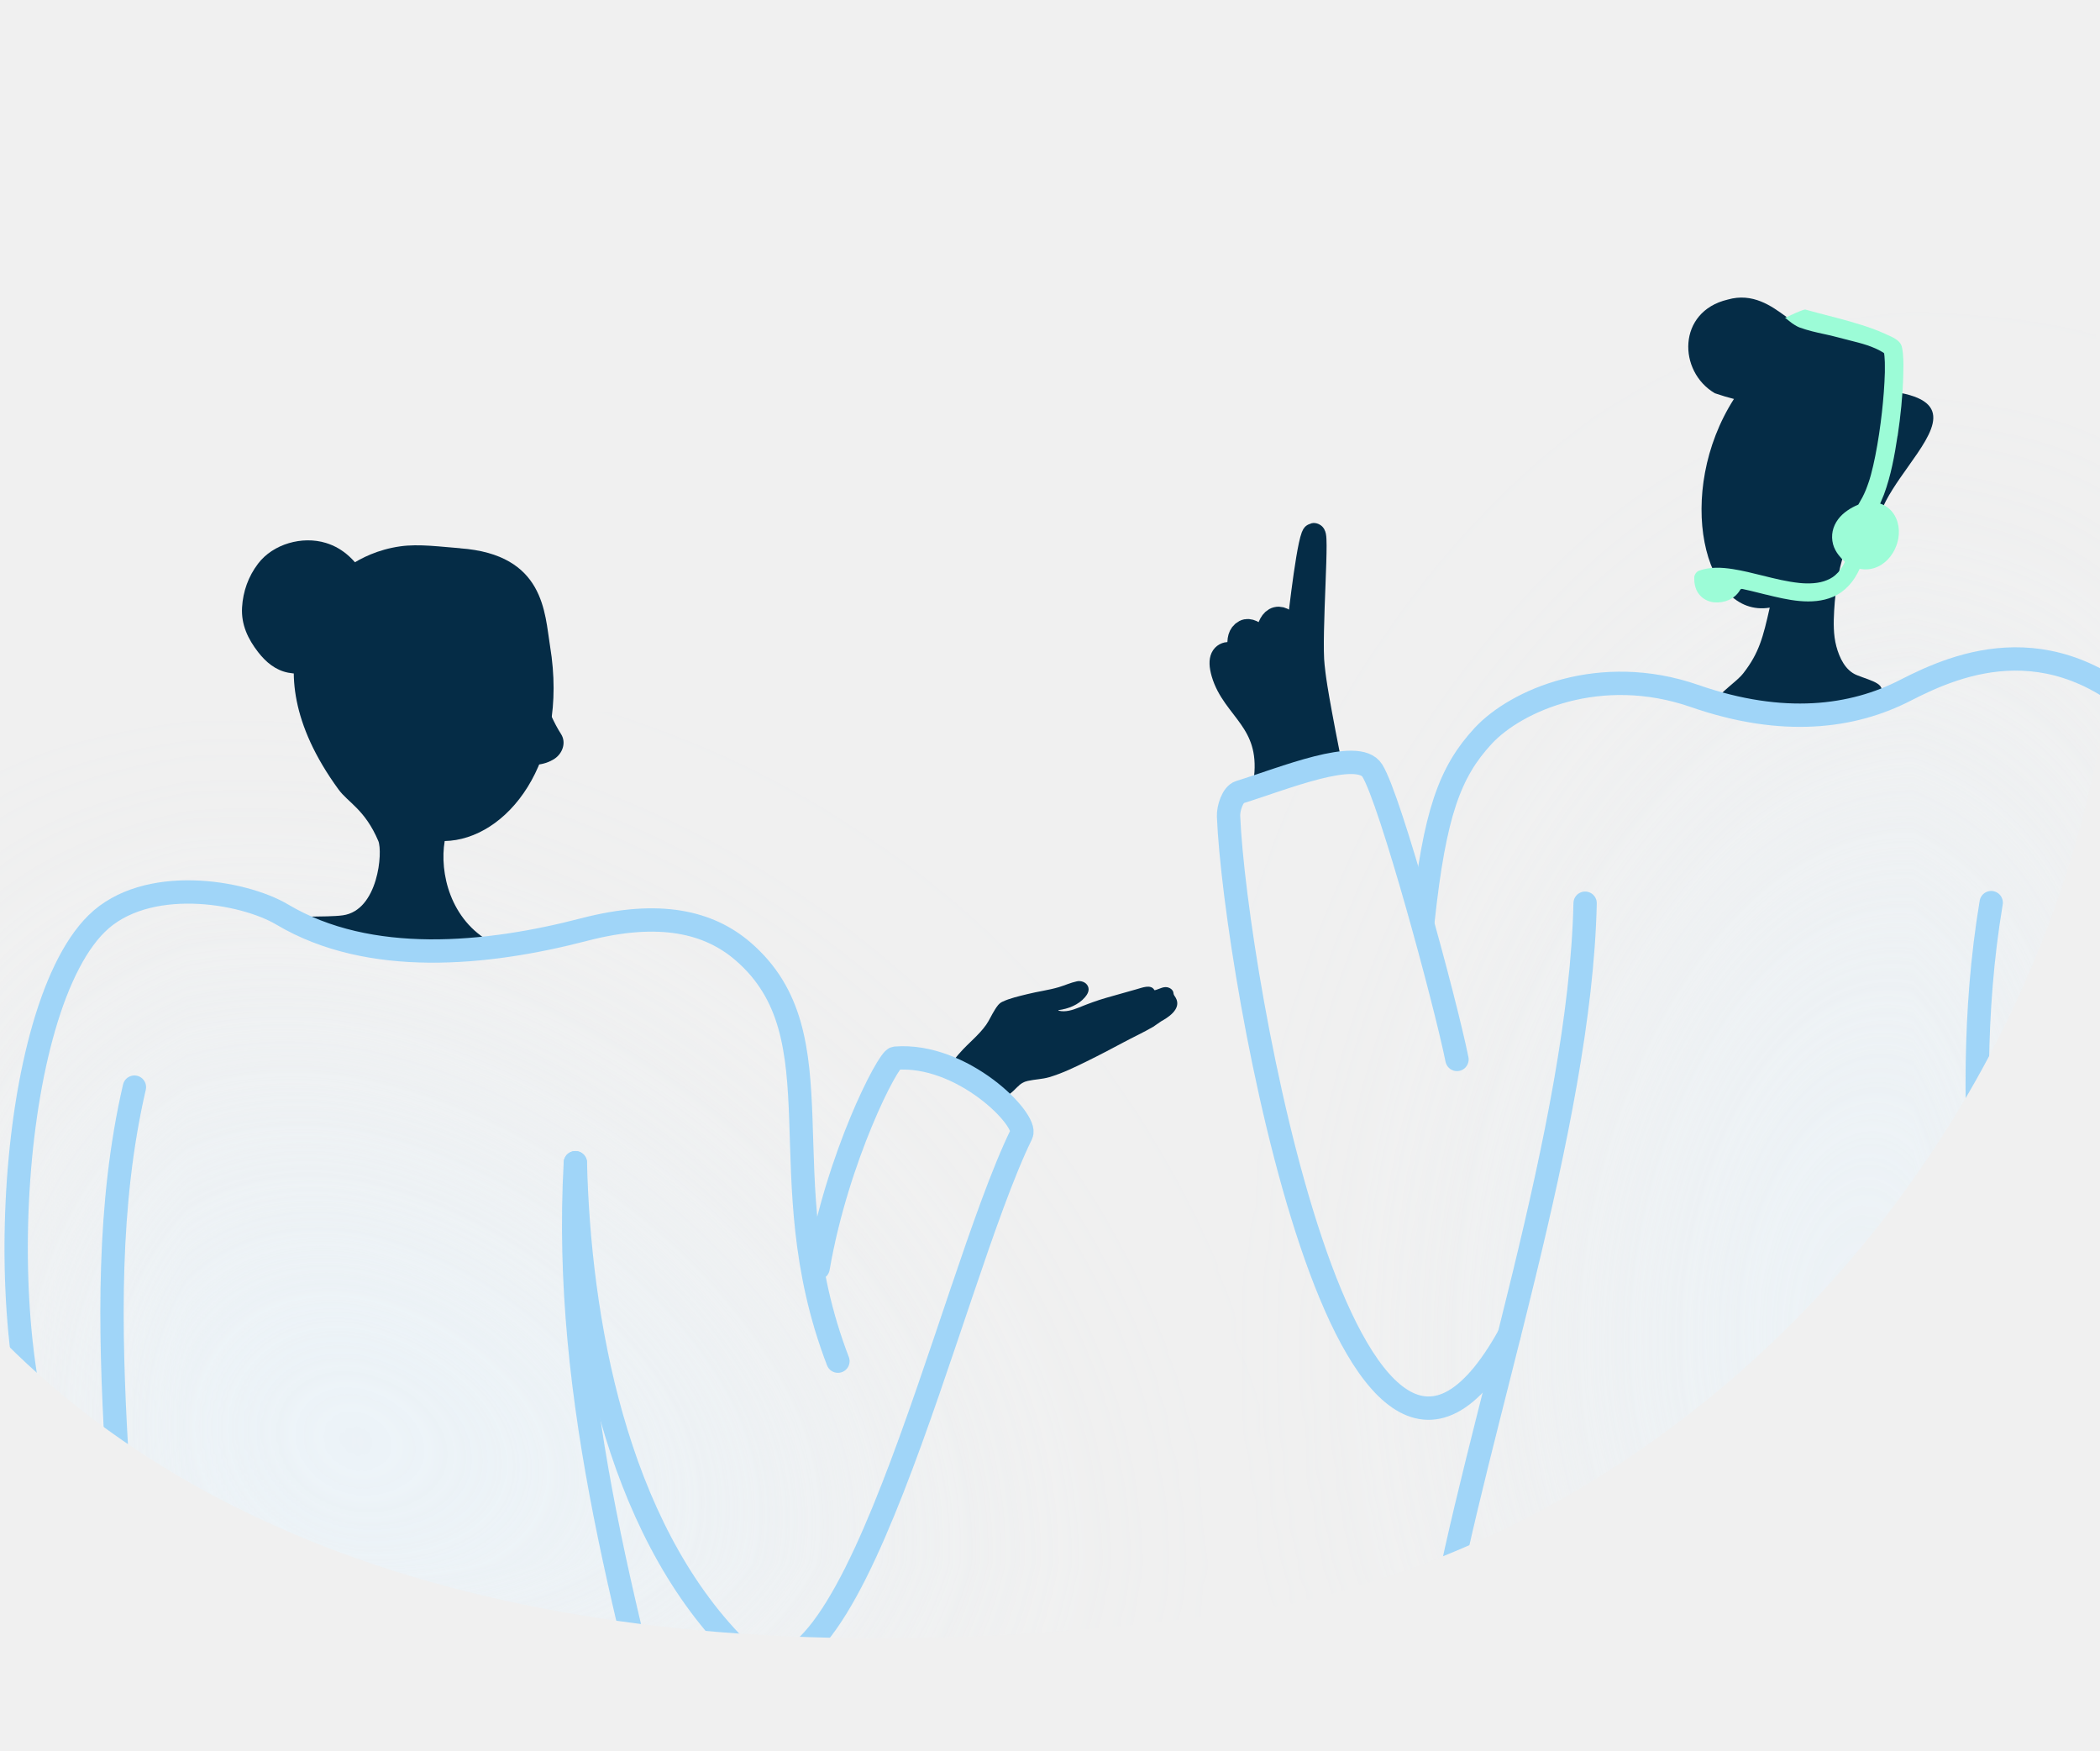
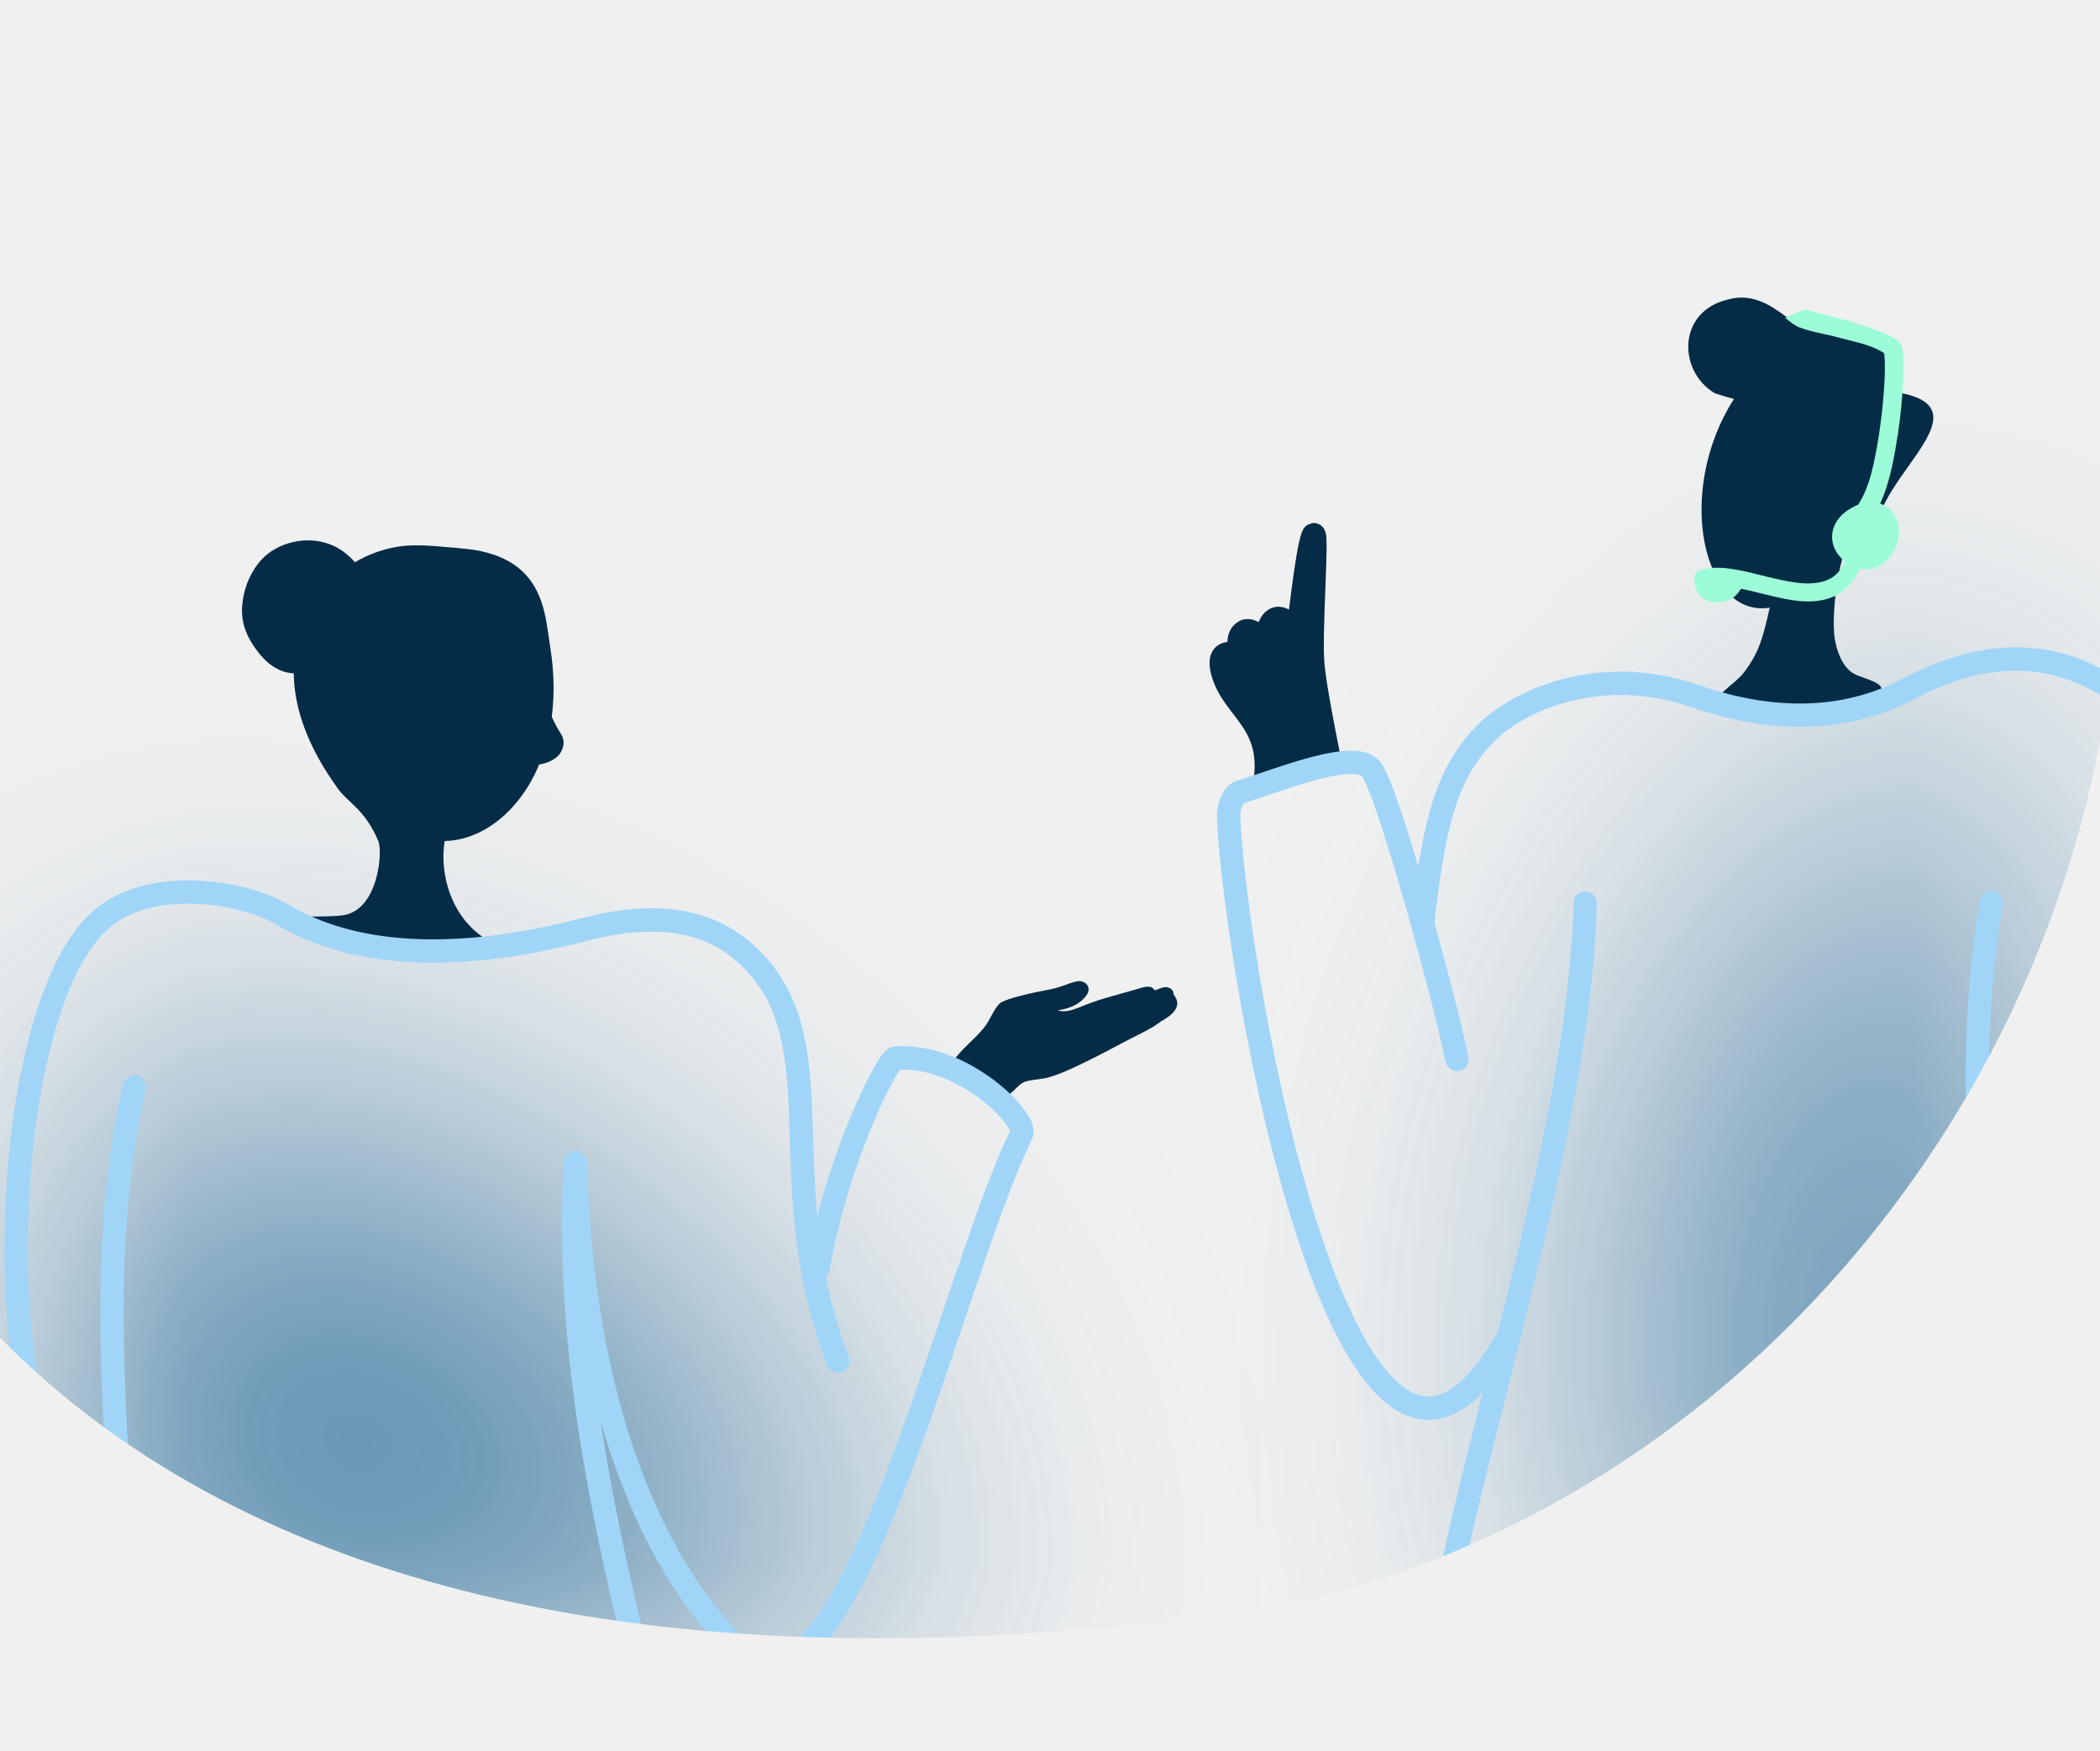
<svg xmlns="http://www.w3.org/2000/svg" width="360" height="300" viewBox="0 0 360 300" fill="none">
  <g clip-path="url(#clip0_657_10971)">
    <mask id="mask0_657_10971" style="mask-type:alpha" maskUnits="userSpaceOnUse" x="-44" y="-87" width="408" height="368">
      <path d="M356.888 47.673C384.325 147.72 317.46 254.138 219.805 275.215C19.354 305.495 -55.727 208.178 -42.535 81.512C-31.637 -23.124 62.625 -89.738 167.786 -86.817C258.372 -84.3 332.921 -39.721 356.888 47.673Z" fill="#D9D9D9" />
    </mask>
    <g mask="url(#mask0_657_10971)">
      <g opacity="0.7" filter="url(#filter0_f_657_10971)">
-         <circle cx="400" cy="232" r="119" fill="#E9F5FD" />
+         <circle cx="400" cy="232" r="119" fill="#0B5A8E" />
      </g>
      <g opacity="0.7" filter="url(#filter1_f_657_10971)">
-         <circle cx="29" cy="309" r="119" fill="#E9F5FD" />
+         <circle cx="29" cy="309" r="119" fill="#0B5A8E" />
      </g>
      <path fill-rule="evenodd" clip-rule="evenodd" d="M297.257 68.378C296.228 68.121 295.136 67.791 293.981 67.399C287.63 63.68 287.505 53.403 296.165 51.347C300.483 50.099 303.733 52.485 306.105 54.21C307.059 54.908 307.862 55.495 308.54 55.703C309.469 55.837 310.448 55.948 311.465 56.058C318.531 56.841 326.927 57.783 323.764 67.032C335.349 68.39 331.496 73.798 327.09 80.001C325.27 82.558 323.363 85.25 322.396 87.844C319.585 95.393 317.752 95.307 316.949 92.762C316.924 92.799 316.886 92.848 316.861 92.884C315.318 96.371 314.64 100.874 314.427 104.654C314.314 106.71 314.276 108.79 314.803 110.772C315.33 112.754 316.359 114.919 318.305 115.702C320.94 116.767 323.877 117.232 321.982 119.556C318.907 123.337 308.402 122.994 302.001 122.236C291.659 121 293.592 120.633 293.592 120.633C295.061 118.418 297.671 116.914 298.863 115.372C301.562 111.91 302.252 109.181 303.382 104.14C292.023 106.012 286.99 84.369 297.27 68.341L297.257 68.378Z" fill="#052C46" />
      <path fill-rule="evenodd" clip-rule="evenodd" d="M325.294 74.705C324.787 78.079 324.157 81.526 322.969 84.74L322.314 86.31C322.512 86.371 322.71 86.457 322.895 86.543C323.872 87.034 324.626 87.844 325.059 88.85C326.543 92.26 324.317 96.921 320.595 97.523C320.026 97.621 319.408 97.596 318.802 97.486C317.825 99.657 316.303 101.399 314.25 102.282C310.615 103.828 306.397 102.798 302.687 101.89H302.663C302.267 101.792 301.871 101.693 301.475 101.595C300.548 101.362 299.608 101.129 298.668 100.933C298.445 100.884 298.309 101.068 298.272 101.166C297.345 102.699 295.576 103.362 293.944 103.239C293.09 103.178 292.2 102.822 291.545 102.16C290.691 101.313 290.419 100.185 290.444 98.97C290.444 98.479 290.864 97.94 291.26 97.805C293.128 97.13 295.131 97.228 297.073 97.535C298.767 97.805 300.449 98.222 302.118 98.639C304.233 99.166 306.348 99.694 308.5 99.915C310.033 100.074 311.827 100.013 313.199 99.424C313.978 99.093 314.436 98.811 315.104 98.099C315.104 98.099 315.116 98.087 315.129 98.075C315.153 98.05 315.153 98.038 315.252 97.927C315.314 97.854 315.376 97.768 315.438 97.694C315.574 97.51 315.71 97.302 315.833 97.106C316.007 96.823 316.143 96.578 316.266 96.284C315.871 95.928 315.5 95.523 315.203 95.143C314.77 94.591 314.424 93.953 314.238 93.278C313.842 91.745 314.164 90.26 315.116 88.984C315.957 87.856 317.256 87.034 318.567 86.482L319.272 85.231C319.482 84.814 319.68 84.409 319.853 83.979C320.038 83.525 320.199 83.059 320.36 82.593C320.385 82.52 320.483 82.201 320.508 82.139C320.582 81.894 320.644 81.649 320.718 81.415C321.015 80.336 321.25 79.244 321.473 78.152C321.968 75.662 322.339 73.135 322.623 70.608C322.87 68.351 323.056 66.081 323.118 63.812C323.118 63.996 323.118 63.751 323.118 63.53C323.118 63.432 323.118 63.334 323.118 63.309C323.118 63.15 323.118 63.002 323.118 62.843C323.118 62.769 323.118 62.696 323.118 62.622C323.118 62.254 323.118 61.886 323.081 61.518C323.068 61.199 323.043 60.88 322.994 60.561L322.87 60.438C321.052 59.322 319.111 58.844 317.045 58.328C316.452 58.181 315.858 58.034 315.252 57.862C314.275 57.592 313.41 57.408 312.569 57.224C311.233 56.93 309.971 56.66 308.45 56.108C308.017 55.949 307.238 55.421 307.238 55.421L306.014 54.464L307.857 53.618C307.857 53.618 309.304 52.992 309.502 53.053C309.502 53.053 309.588 53.078 309.662 53.102C309.662 53.102 309.737 53.127 309.749 53.127C309.811 53.139 309.873 53.164 309.934 53.176C310.429 53.323 310.936 53.446 311.431 53.581C311.839 53.691 312.247 53.789 312.655 53.9C313.471 54.108 314.288 54.317 315.104 54.538C317.837 55.274 320.607 56.047 323.192 57.224C323.291 57.273 323.402 57.322 323.513 57.371C324.429 57.776 325.603 58.292 325.95 59.187C326.11 59.641 326.172 60.156 326.222 60.635C326.333 61.91 326.308 63.211 326.271 64.474C326.172 67.897 325.814 71.332 325.307 74.718L325.294 74.705Z" fill="#9CFCD7" />
      <path d="M216.968 133.361C218.035 123.562 211.434 121.54 209.642 115.359C208.134 110.146 212.928 112.567 212.928 112.567C212.928 112.567 211.506 109.192 213.383 108.209C214.877 107.425 217.096 110.687 217.096 110.687C217.096 110.687 217.039 106.471 218.874 106.015C220.638 105.574 222.444 109.191 222.444 109.191C222.444 109.191 223.981 94.692 225.047 91.901C226.114 89.109 224.464 109.006 225.09 114.191C225.275 115.757 225.318 117.267 227.807 129.858L216.982 133.361H216.968Z" fill="#052C46" stroke="#052C46" stroke-width="4" stroke-miterlimit="10" />
      <path d="M243.938 157.859C245.929 139.372 248.533 132.308 254.265 126.112C259.87 120.073 274.279 113.65 290.524 119.29C305.702 124.56 317.636 122.936 326.612 118.321C335.531 113.749 352.857 106.201 370.524 125.314C395.275 152.119 386.484 261.703 386.484 261.703" stroke="#A0D5F8" stroke-width="4" stroke-linecap="round" stroke-linejoin="round" />
      <path d="M249.77 181.573C247.693 171.332 238.376 137.107 235.26 132.079C232.814 128.12 219.997 133.447 212.501 135.768C211.32 136.139 210.552 138.517 210.609 139.899C211.69 166.461 231.249 278.324 258.689 228.873" stroke="#A0D5F8" stroke-width="4" stroke-linecap="round" stroke-linejoin="round" />
      <path d="M271.733 154.797C270.894 193.11 252.928 244.953 246.911 279.235" stroke="#A0D5F8" stroke-width="4" stroke-linecap="round" stroke-linejoin="round" />
      <path d="M341.348 154.697C335.032 192.497 343.254 227.691 342.799 262.486" stroke="#A0D5F8" stroke-width="4" stroke-linecap="round" stroke-linejoin="round" />
      <path d="M168.866 186.492C169.962 186.981 171.069 187.445 172.177 187.898C172.25 187.934 172.398 187.898 172.46 187.898C173.223 187.493 173.801 186.897 174.416 186.277H174.429C174.982 185.705 175.45 185.419 176.188 185.252C177.406 184.978 178.649 184.966 179.843 184.621C182.07 183.965 184.212 182.928 186.316 181.892C188.432 180.855 190.512 179.758 192.592 178.65C194.278 177.744 196.025 176.946 197.686 175.98L199.052 175.039C199.901 174.562 202.719 173.001 201.538 170.975C201.415 170.748 201.279 170.641 201.193 170.367C201.156 170.224 201.169 170.081 201.107 169.938C200.984 169.64 200.713 169.425 200.443 169.306C199.569 168.913 198.806 169.509 197.969 169.711C197.957 169.711 197.92 169.723 197.883 169.664C197.292 168.639 195.791 169.282 194.868 169.533C193.145 170.021 191.41 170.498 189.688 170.998C188.063 171.463 186.488 172.047 184.913 172.691C183.879 173.108 182.624 173.501 181.541 173.227C181.406 173.203 181.43 173.144 181.467 173.12C183.129 172.905 184.888 172.214 185.984 170.927C186.414 170.426 186.833 169.735 186.5 169.02C186.168 168.305 185.282 168.031 184.605 168.186C183.547 168.412 182.538 168.877 181.504 169.187C179.732 169.711 177.899 169.926 176.114 170.379C174.687 170.736 173.161 171.058 171.807 171.702C171.229 171.976 170.872 172.536 170.528 173.084L170.503 173.132C169.986 173.93 169.605 174.848 169.063 175.623C167.783 177.446 165.987 178.781 164.547 180.449C164.166 180.89 163.28 181.749 163.39 182.416C163.513 183.143 164.387 183.727 164.904 184.096C166.159 185.014 167.476 185.872 168.891 186.492H168.866Z" fill="#052C46" />
      <path fill-rule="evenodd" clip-rule="evenodd" d="M78.896 93.96C75.641 93.725 71.831 93.17 68.588 93.639C61.018 94.713 56.888 99.478 56.888 99.478C56.888 99.478 41.463 112.589 58.034 135.304C59.674 137.551 62.572 138.748 64.853 144.131C65.642 145.995 64.853 156.021 58.774 156.871C55.77 157.291 49.588 156.773 50.8 157.71C52.584 159.088 63.286 162.02 65.628 162.652C68.661 163.467 85.04 163.529 84.3 161.554C77.16 157.71 75.32 149.55 76.233 144.143C86.75 143.933 97.612 130.798 94.296 110.737C93.371 105.12 93.408 95.022 78.871 93.972L78.896 93.96Z" fill="#052C46" />
      <path d="M62.632 98.927C61.094 96.185 58.912 93.977 55.861 93.05C51.819 91.816 46.822 93.212 44.249 96.592C42.572 98.787 41.655 101.362 41.495 104.113C41.331 107.041 42.5 109.52 44.264 111.782C45.58 113.47 47.228 114.869 49.409 115.289C51.59 115.709 53.663 115.292 55.617 114.455C61.691 111.865 66.761 107.115 71.714 102.87C72.98 101.784 72.712 99.566 71.592 98.506C70.275 97.261 68.502 97.532 67.233 98.631L62.632 98.927Z" fill="#052C46" />
      <path d="M85.381 118.058C85.455 118.144 85.517 118.231 85.591 118.305C85.529 118.243 85.172 117.725 85.406 118.07C85.542 118.268 85.689 118.478 85.825 118.688C86.084 119.095 86.318 119.527 86.54 119.959C87.009 120.885 87.416 121.848 87.823 122.799C88.71 124.91 89.61 127.021 90.856 128.946L91.965 124.724C91.842 124.798 91.595 124.897 91.497 124.996C91.645 124.848 92.15 124.761 91.645 124.91C91.521 124.947 91.324 124.947 91.201 125.008C91.694 124.947 91.817 124.934 91.571 124.947C91.484 124.947 91.386 124.947 91.299 124.947C91.139 124.947 90.893 124.897 90.745 124.922C90.967 124.885 91.447 125.045 90.917 124.934C90.584 124.873 90.251 124.774 89.931 124.663C89.832 124.626 89.253 124.44 89.721 124.589C90.19 124.737 89.623 124.539 89.512 124.49C89.129 124.317 88.76 124.119 88.39 123.934C87.527 123.49 86.664 123.095 85.763 122.724C85.073 122.441 84 122.675 83.384 123.033C82.767 123.391 82.139 124.144 81.966 124.872C81.781 125.663 81.83 126.551 82.274 127.255C82.718 127.959 83.335 128.354 84.111 128.675C83.335 128.354 83.963 128.613 84.136 128.699C84.358 128.798 84.58 128.909 84.79 129.02C85.159 129.206 85.529 129.403 85.911 129.588C86.836 130.045 87.798 130.502 88.809 130.773C90.88 131.329 93.248 131.243 95.072 130.033C96.416 129.144 97.119 127.28 96.182 125.811C93.691 121.947 92.767 117.231 89.758 113.675C88.71 112.441 86.466 112.515 85.394 113.675C84.185 114.996 84.284 116.725 85.394 118.046L85.381 118.058Z" fill="#052C46" />
      <path d="M140.246 217.329C143.525 198.335 152.232 181.464 153.467 181.357C164.995 180.426 176.294 191.953 175.105 194.381C162.555 219.97 145.034 301.227 126.354 282.463C105.387 261.408 99.287 225.91 98.632 199.267" stroke="#A0D5F8" stroke-width="4" stroke-linecap="round" stroke-linejoin="round" />
      <path d="M98.632 199.282C96.344 240.292 107.914 278.528 118.272 319.809" stroke="#A0D5F8" stroke-width="4" stroke-linecap="round" stroke-linejoin="round" />
      <path d="M23.043 186.319C13.771 226.337 24.568 271.241 21.747 308.434" stroke="#A0D5F8" stroke-width="4" stroke-linecap="round" stroke-linejoin="round" />
      <path d="M143.646 233.284C131.447 201.618 144.317 177.647 127.376 163.05C121.596 158.073 113.149 155.92 100.096 159.325C83.428 163.661 63.33 165.615 48.417 156.76C41.555 152.683 24.995 149.981 16.562 158.302C0.52 174.135 -1.92 236.612 11.316 257.377C17.584 267.21 20.756 259.866 20.756 259.866" stroke="#A0D5F8" stroke-width="4" stroke-linecap="round" stroke-linejoin="round" />
    </g>
  </g>
  <defs>
    <filter id="filter0_f_657_10971" x="213" y="45" width="374" height="374" filterUnits="userSpaceOnUse" color-interpolation-filters="sRGB">
      <feFlood flood-opacity="0" result="BackgroundImageFix" />
      <feBlend mode="normal" in="SourceGraphic" in2="BackgroundImageFix" result="shape" />
      <feGaussianBlur stdDeviation="34" result="effect1_foregroundBlur_657_10971" />
    </filter>
    <filter id="filter1_f_657_10971" x="-158" y="122" width="374" height="374" filterUnits="userSpaceOnUse" color-interpolation-filters="sRGB">
      <feFlood flood-opacity="0" result="BackgroundImageFix" />
      <feBlend mode="normal" in="SourceGraphic" in2="BackgroundImageFix" result="shape" />
      <feGaussianBlur stdDeviation="34" result="effect1_foregroundBlur_657_10971" />
    </filter>
    <clipPath id="clip0_657_10971">
      <rect width="360" height="300" fill="white" />
    </clipPath>
  </defs>
</svg>
